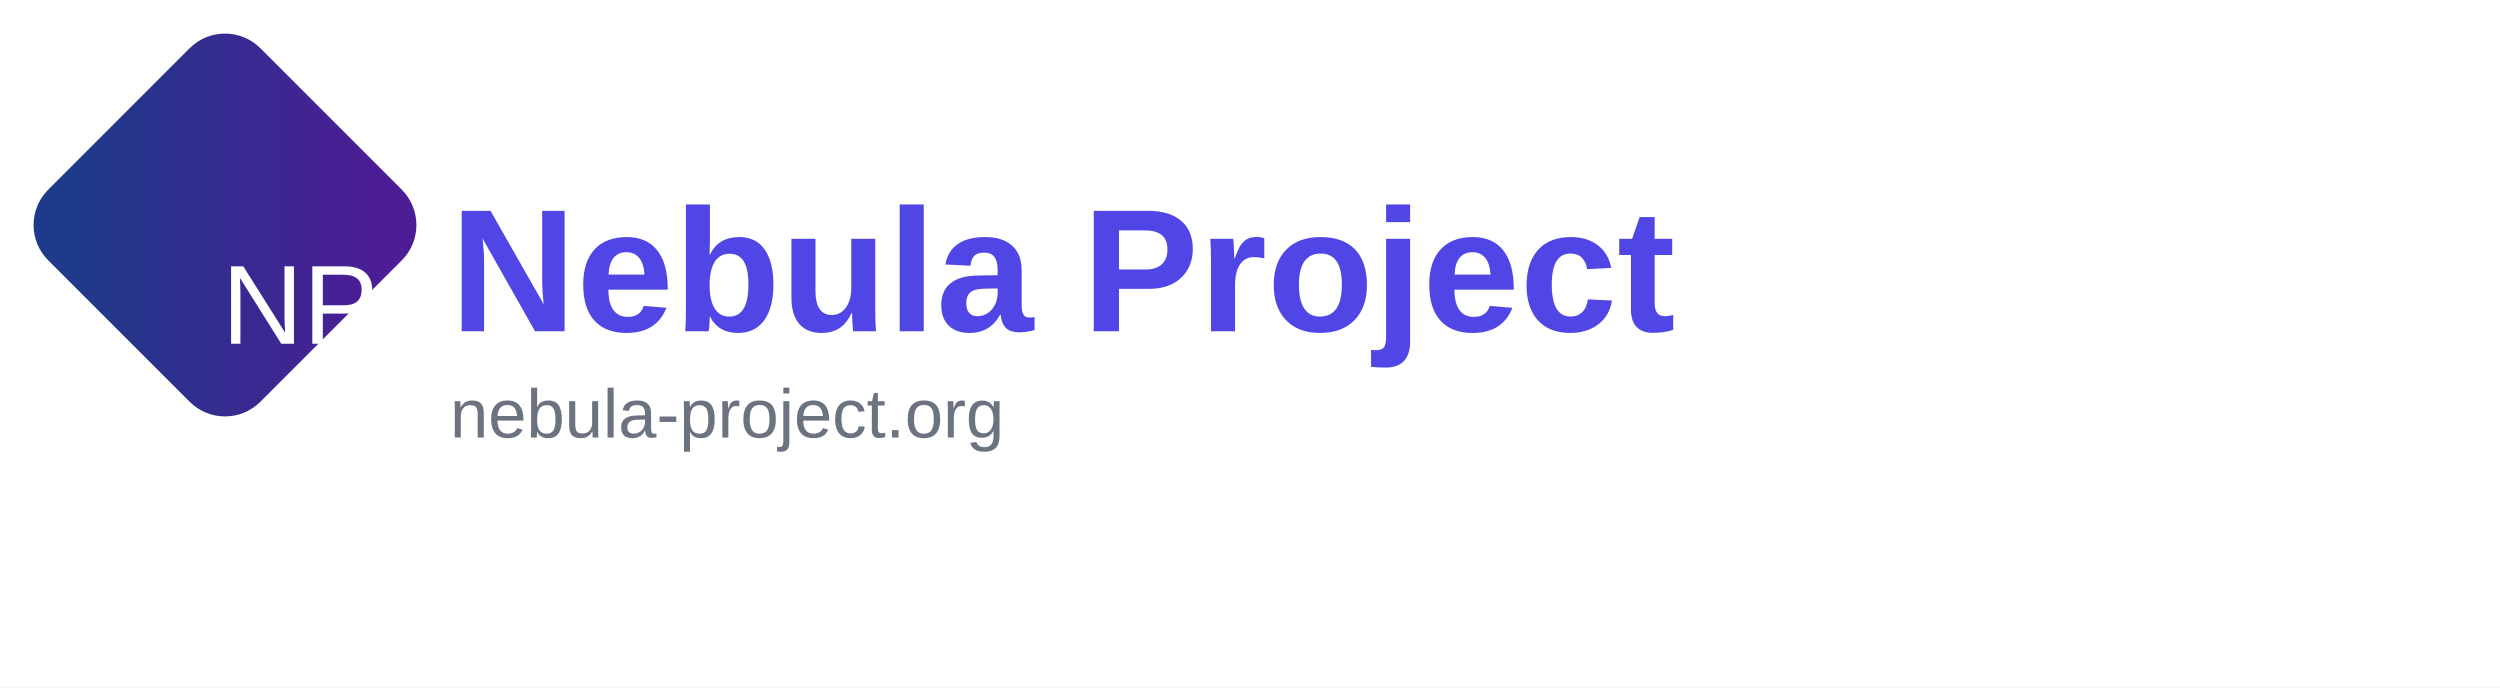
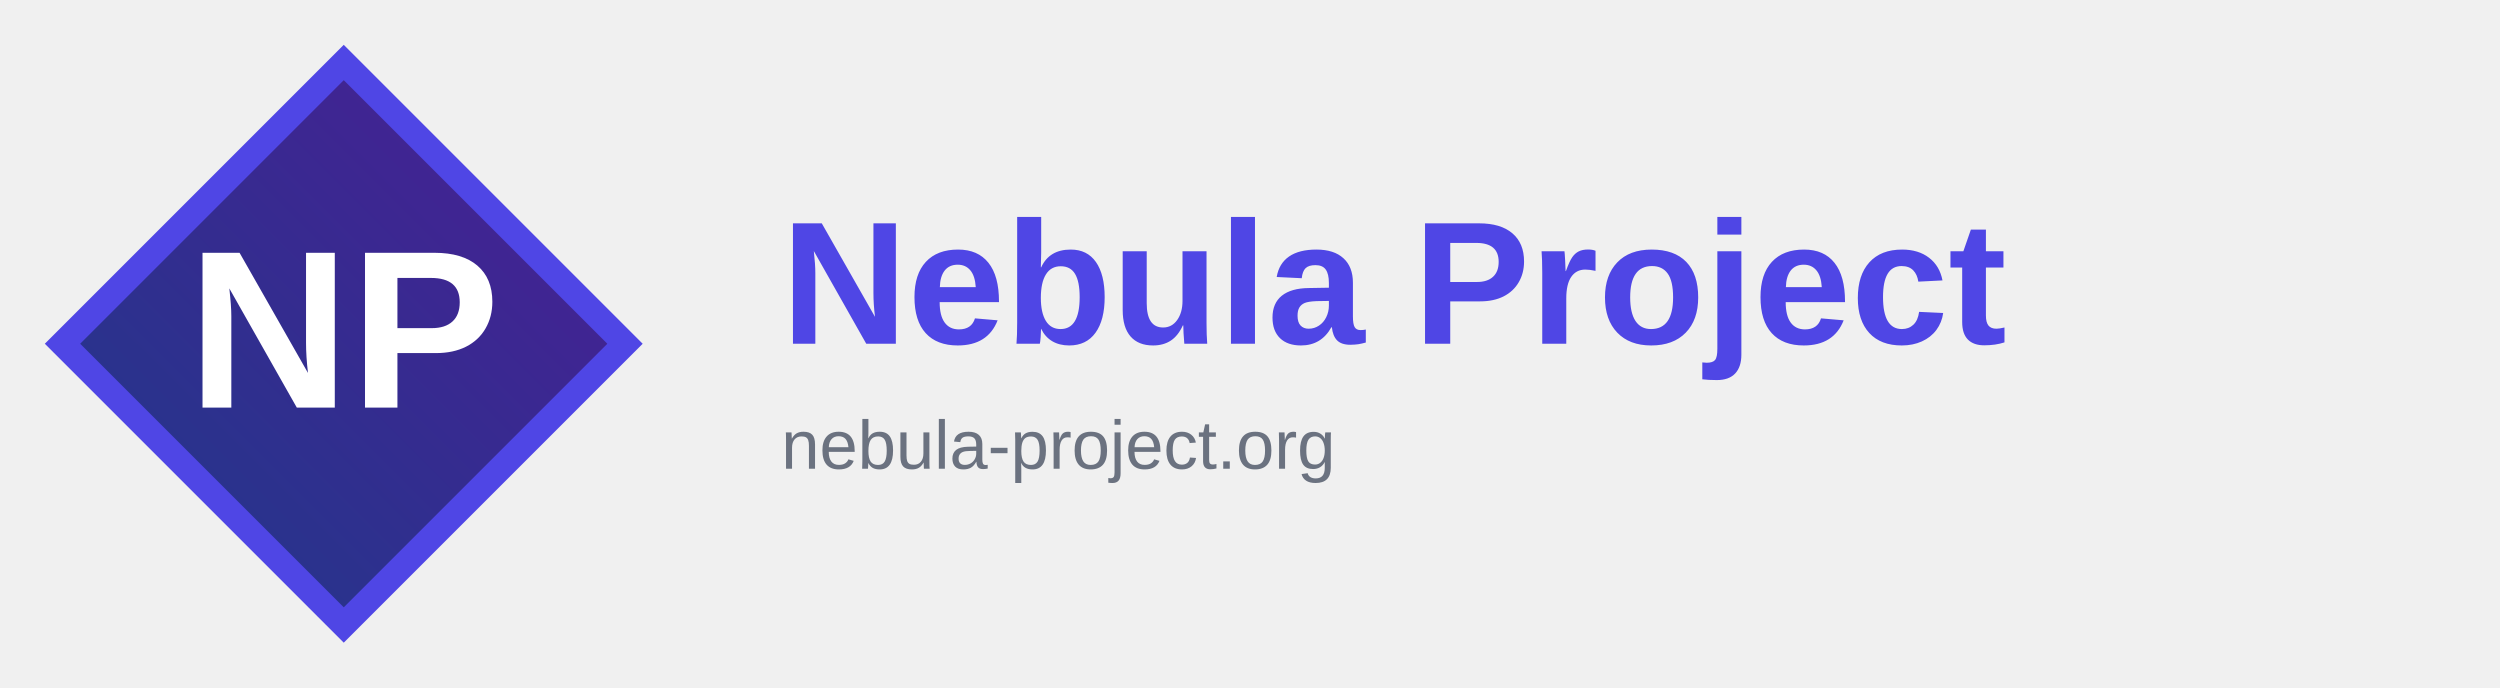
<svg xmlns="http://www.w3.org/2000/svg" width="800" height="220" viewBox="0 0 800 220">
-   <rect width="100%" height="100%" fill="white" />
-   <g transform="translate(24,24)">
-     <defs>
-       <linearGradient id="badgeGrad" x1="0.854" y1="0.146" x2="0.146" y2="0.854">
-         <stop offset="0%" stop-color="#4C1D95" />
-         <stop offset="100%" stop-color="#1E3A8A" />
-       </linearGradient>
-     </defs>
-     <g transform="translate(0,0)">
-       <rect x="0" y="0" width="96" height="96" fill="url(#badgeGrad)" transform="translate(48,48) rotate(45) translate(-48,-48)" rx="16" ry="16" />
-       <text x="72" y="86" font-family="Arial, Helvetica, sans-serif" font-size="36" text-anchor="middle" fill="white">NP</text>
-     </g>
-     <text x="120" y="82" font-family="Arial, Helvetica, sans-serif" font-size="56" font-weight="700" fill="#4F46E5">Nebula Project</text>
-     <text x="120" y="116" font-family="Arial, Helvetica, sans-serif" font-size="22" fill="#6B7280">nebula-project.org</text>
-   </g>
+   <defs>
+     <linearGradient id="badgeGrad" x1="100%" y1="0%" x2="0%" y2="100%">
+       <stop offset="0%" stop-color="#4C1D95" />
+       <stop offset="100%" stop-color="#1E3A8A" />
+     </linearGradient>
+   </defs>
+   <path d="M110 20 L200 110 L110 200 L20 110 Z" fill="url(#badgeGrad)" stroke="#4F46E5" stroke-width="8" />
+   <text x="110" y="110" text-anchor="middle" dominant-baseline="middle" font-family="Arial, Helvetica, sans-serif" font-size="72" font-weight="bold" fill="#FFFFFF">NP</text>
+   <text x="250" y="110" font-family="Arial, Helvetica, sans-serif" font-size="56" font-weight="bold" fill="#4F46E5">Nebula Project</text>
+   <text x="250" y="150" font-family="Arial, Helvetica, sans-serif" font-size="22" fill="#6B7280">nebula-project.org</text>
</svg>
